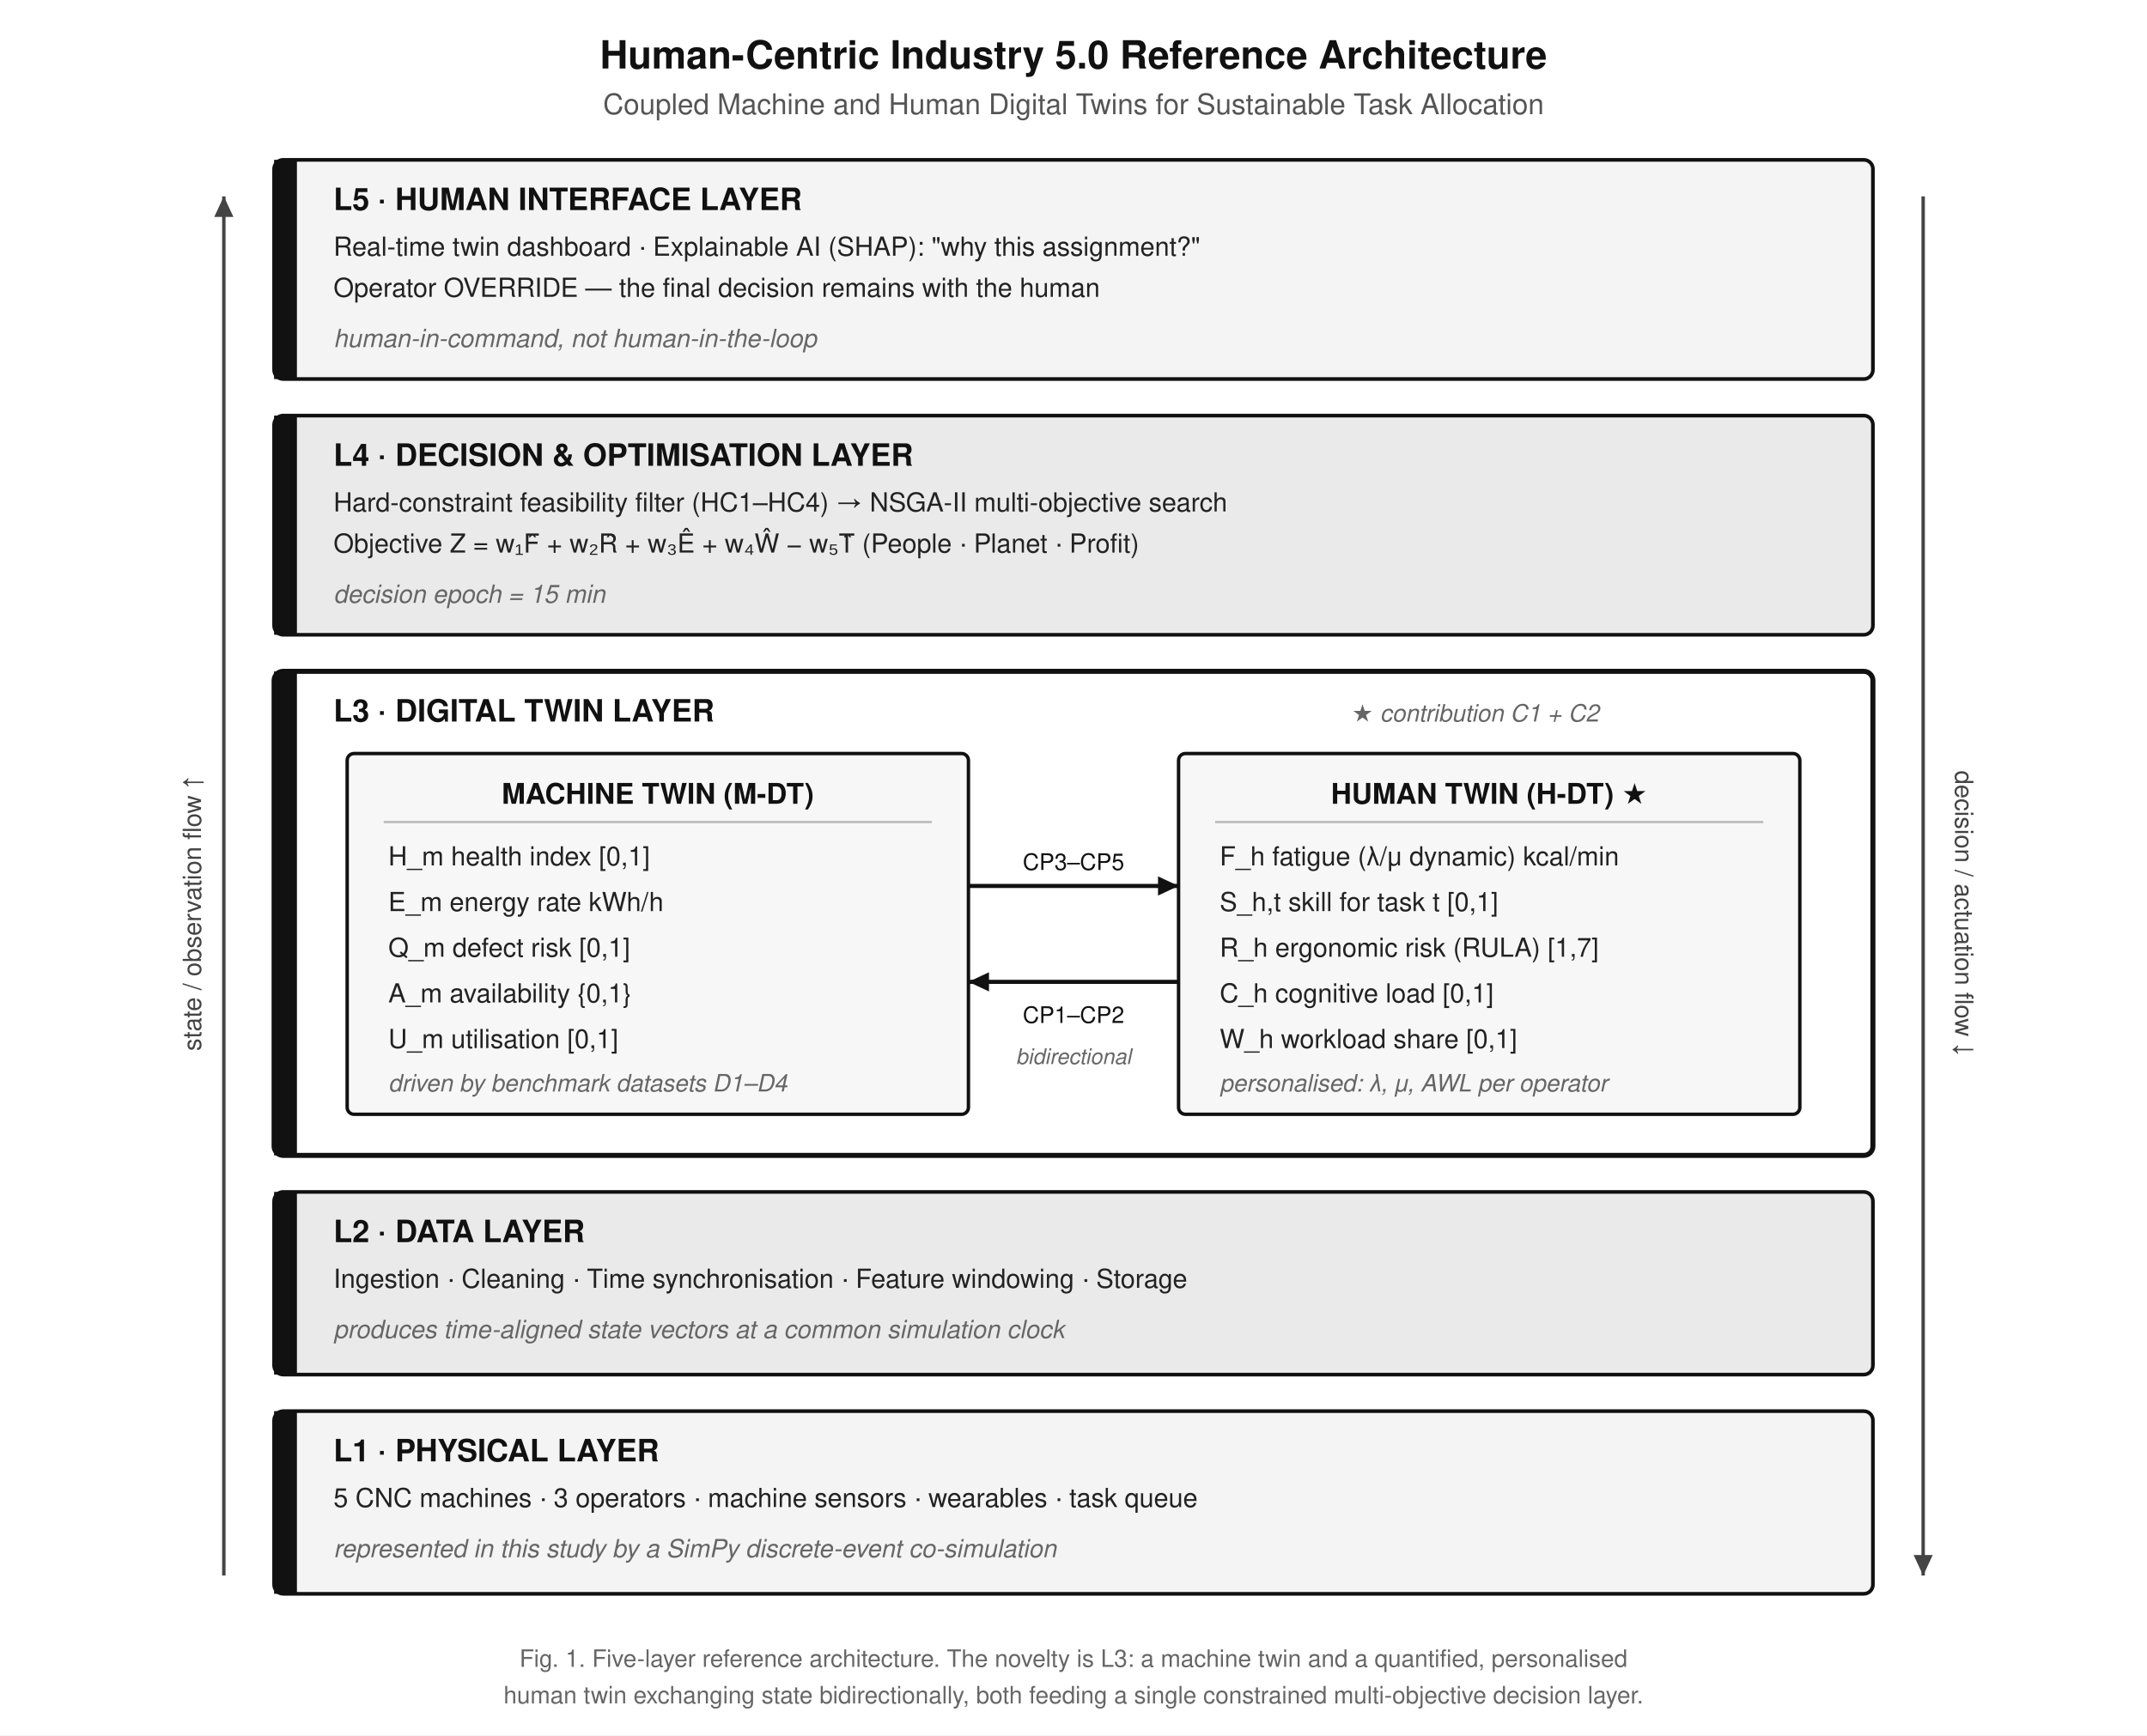
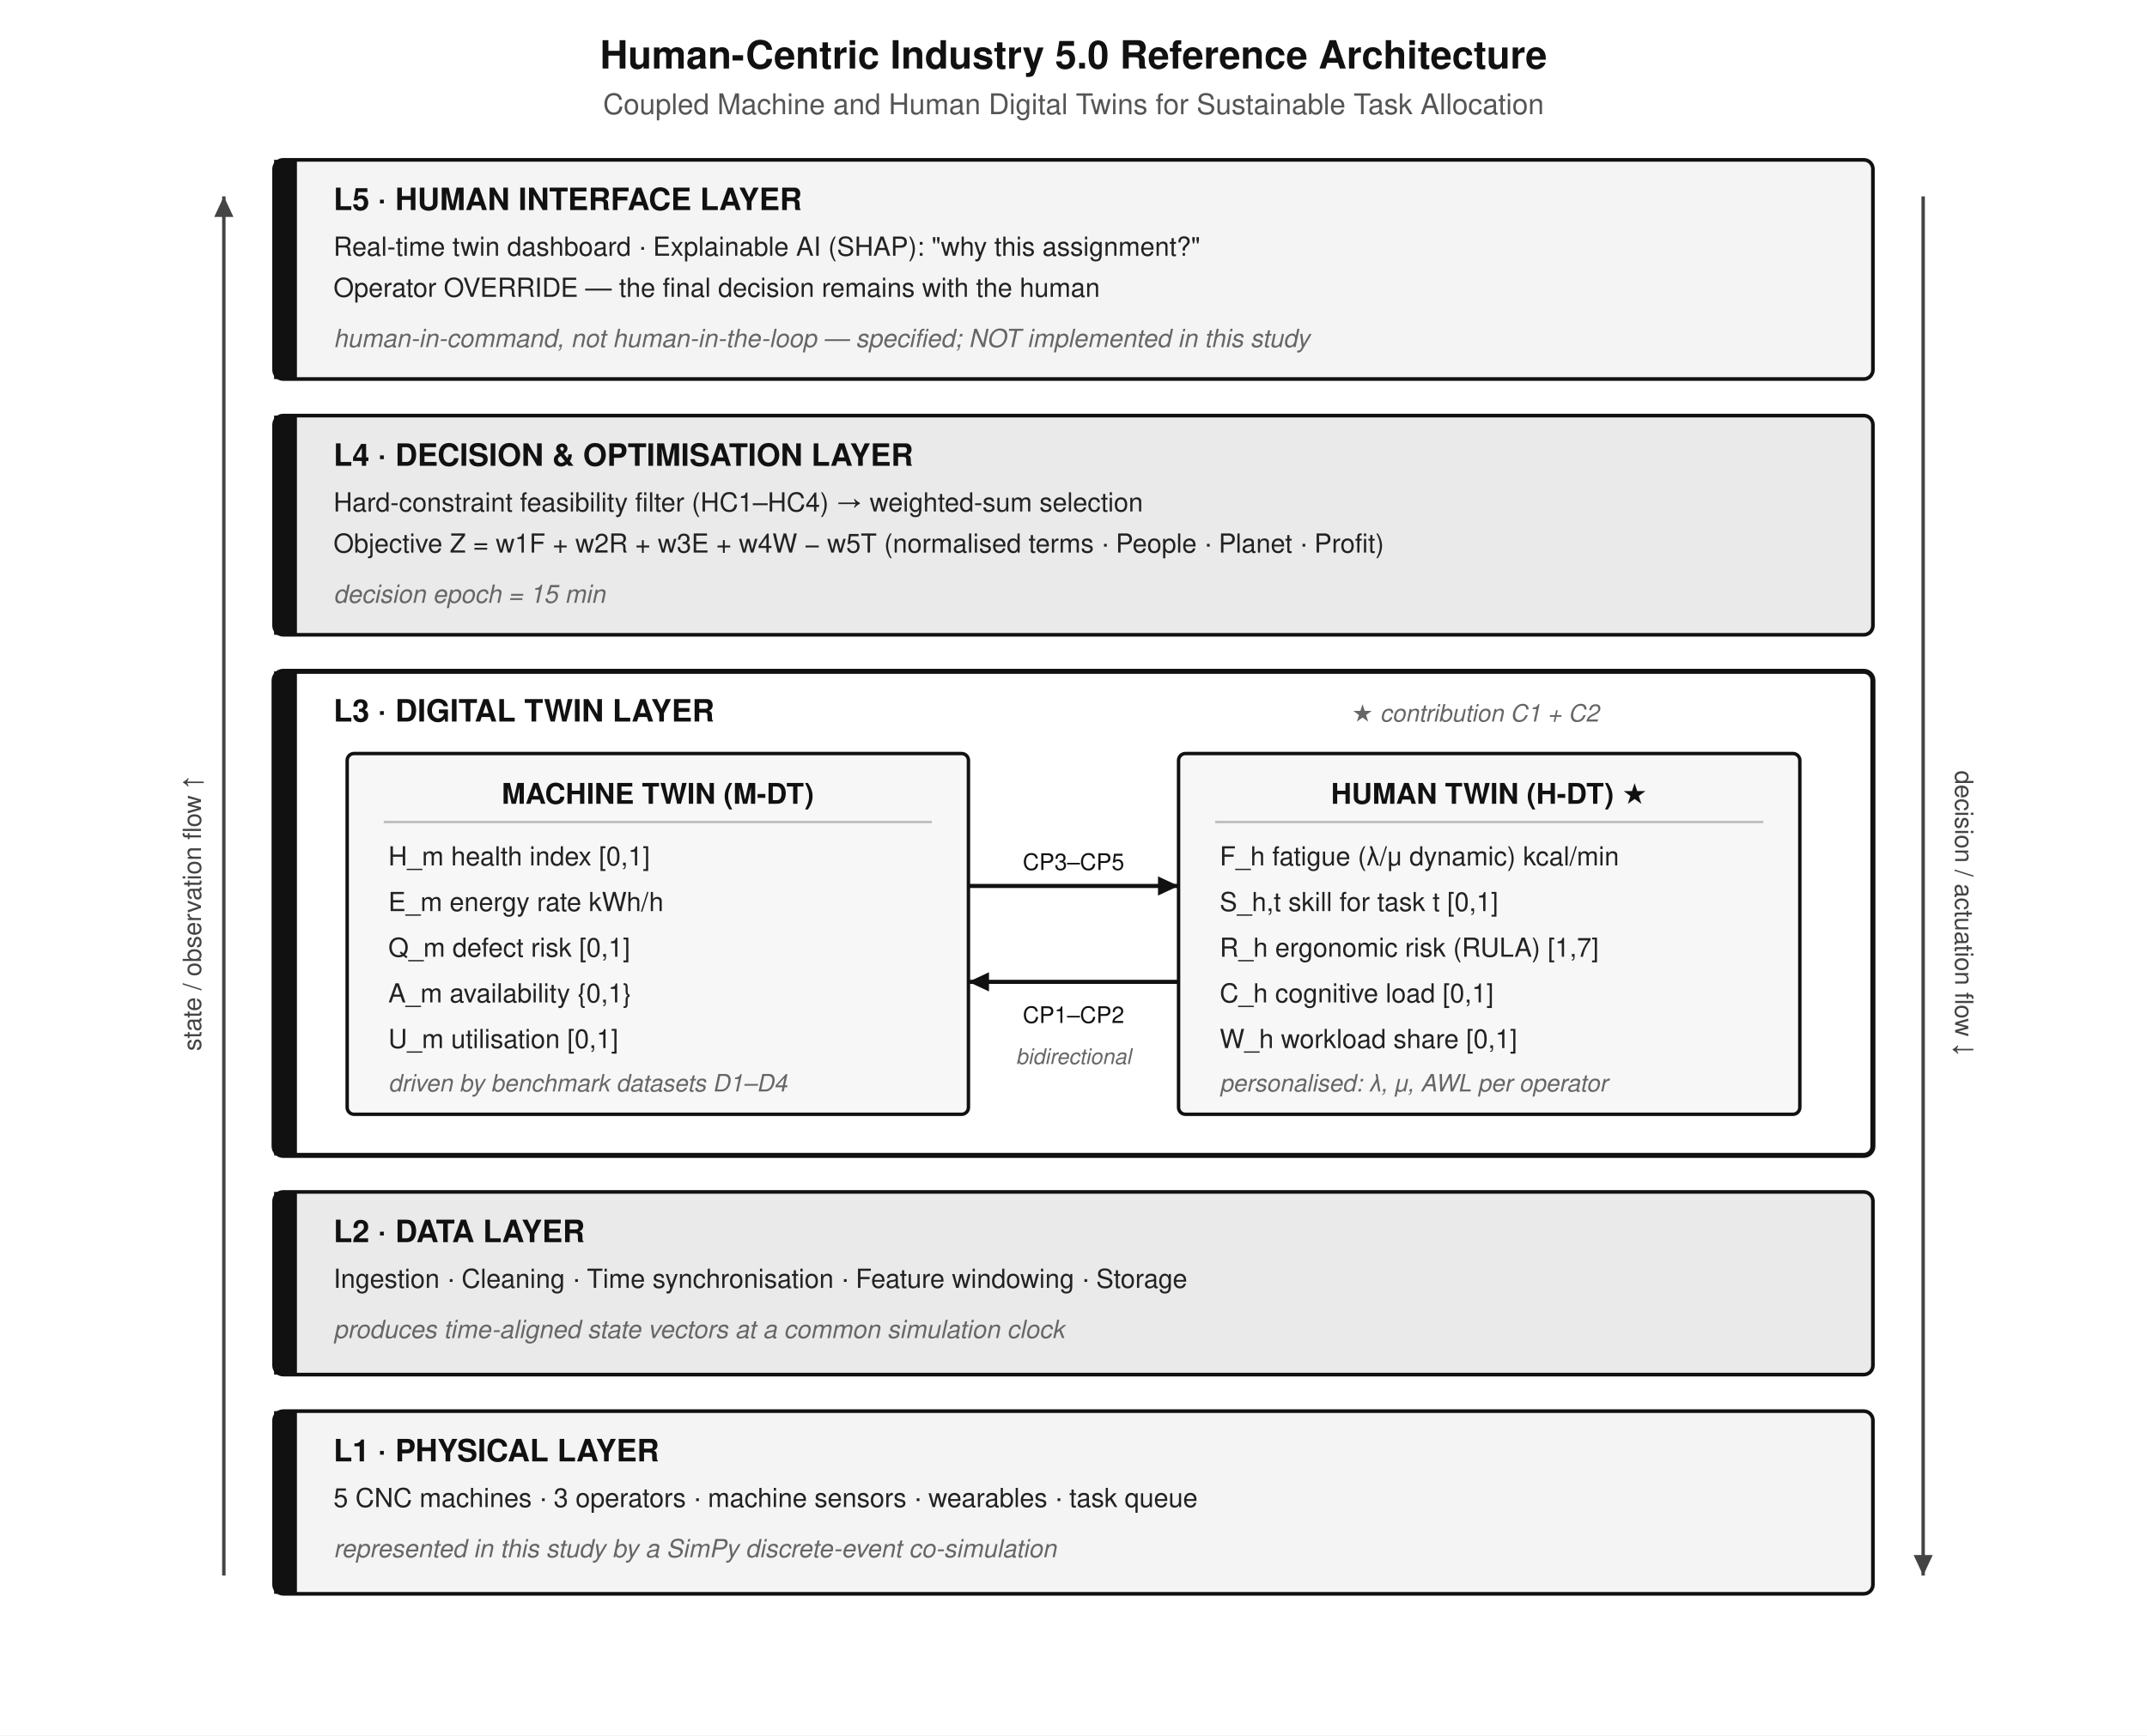
<svg xmlns="http://www.w3.org/2000/svg" viewBox="0 0 940 760" width="940" height="760" font-family="Helvetica, Arial, sans-serif">
  <defs>
    <marker id="ar" viewBox="0 0 10 10" refX="9" refY="5" markerWidth="7" markerHeight="7" orient="auto-start-reverse">
      <path d="M 0 0 L 10 5 L 0 10 z" fill="#111" />
    </marker>
    <marker id="arw" viewBox="0 0 10 10" refX="9" refY="5" markerWidth="6" markerHeight="6" orient="auto-start-reverse">
      <path d="M 0 0 L 10 5 L 0 10 z" fill="#444" />
    </marker>
  </defs>
  <rect width="940" height="760" fill="#ffffff" />
  <text x="470" y="30" text-anchor="middle" font-size="17" font-weight="bold" fill="#111">Human-Centric Industry 5.0 Reference Architecture</text>
  <text x="470" y="50" text-anchor="middle" font-size="12.5" fill="#555">Coupled Machine and Human Digital Twins for Sustainable Task Allocation</text>
  <rect x="120" y="70" width="700" height="96" fill="#f4f4f4" stroke="#111" stroke-width="1.6" rx="4" />
  <rect x="120" y="70" width="10" height="96" fill="#111" />
  <text x="146" y="92" font-size="13.5" font-weight="bold" fill="#111">L5 · HUMAN INTERFACE LAYER</text>
  <text x="146" y="112" font-size="11.5" fill="#222">Real-time twin dashboard   ·   Explainable AI (SHAP): "why this assignment?"</text>
  <text x="146" y="130" font-size="11.5" fill="#222">Operator OVERRIDE — the final decision remains with the human</text>
-   <text x="146" y="152" font-size="11" font-style="italic" fill="#666">human-in-command, not human-in-the-loop</text>
+   <text x="146" y="152" font-size="11" font-style="italic" fill="#666">human-in-command, not human-in-the-loop   —   specified; NOT implemented in this study</text>
  <rect x="120" y="182" width="700" height="96" fill="#eaeaea" stroke="#111" stroke-width="1.6" rx="4" />
  <rect x="120" y="182" width="10" height="96" fill="#111" />
  <text x="146" y="204" font-size="13.5" font-weight="bold" fill="#111">L4 · DECISION &amp; OPTIMISATION LAYER</text>
-   <text x="146" y="224" font-size="11.5" fill="#222">Hard-constraint feasibility filter (HC1–HC4)   →   NSGA-II multi-objective search</text>
-   <text x="146" y="242" font-size="11.5" fill="#222">Objective  Z = w₁F̂ + w₂R̂ + w₃Ê + w₄Ŵ − w₅T̂        (People · Planet · Profit)</text>
+   <text x="146" y="224" font-size="11.5" fill="#222">Hard-constraint feasibility filter (HC1–HC4)   →   weighted-sum selection</text>
+   <text x="146" y="242" font-size="11.5" fill="#222">Objective  Z = w1F + w2R + w3E + w4W − w5T    (normalised terms · People · Planet · Profit)</text>
  <text x="146" y="264" font-size="11" font-style="italic" fill="#666">decision epoch = 15 min</text>
  <rect x="120" y="294" width="700" height="212" fill="#ffffff" stroke="#111" stroke-width="2.2" rx="4" />
  <rect x="120" y="294" width="10" height="212" fill="#111" />
  <text x="146" y="316" font-size="13.5" font-weight="bold" fill="#111">L3 · DIGITAL TWIN LAYER</text>
  <text x="700" y="316" font-size="10.5" font-style="italic" fill="#666" text-anchor="end">★ contribution C1 + C2</text>
  <rect x="152" y="330" width="272" height="158" fill="#f7f7f7" stroke="#111" stroke-width="1.5" rx="3" />
  <text x="288" y="352" text-anchor="middle" font-size="12.5" font-weight="bold" fill="#111">MACHINE TWIN  (M-DT)</text>
  <line x1="168" y1="360" x2="408" y2="360" stroke="#bbb" stroke-width="1" />
  <text x="170" y="379" font-size="11.5" fill="#222">H_m   health index          [0,1]</text>
  <text x="170" y="399" font-size="11.5" fill="#222">E_m   energy rate           kWh/h</text>
  <text x="170" y="419" font-size="11.5" fill="#222">Q_m   defect risk           [0,1]</text>
  <text x="170" y="439" font-size="11.5" fill="#222">A_m   availability          {0,1}</text>
  <text x="170" y="459" font-size="11.5" fill="#222">U_m   utilisation           [0,1]</text>
  <text x="170" y="478" font-size="10.5" font-style="italic" fill="#666">driven by benchmark datasets D1–D4</text>
  <rect x="516" y="330" width="272" height="158" fill="#f7f7f7" stroke="#111" stroke-width="1.5" rx="3" />
  <text x="652" y="352" text-anchor="middle" font-size="12.5" font-weight="bold" fill="#111">HUMAN TWIN  (H-DT)  ★</text>
  <line x1="532" y1="360" x2="772" y2="360" stroke="#bbb" stroke-width="1" />
  <text x="534" y="379" font-size="11.5" fill="#222">F_h   fatigue (λ/μ dynamic) kcal/min</text>
  <text x="534" y="399" font-size="11.5" fill="#222">S_h,t skill for task t       [0,1]</text>
  <text x="534" y="419" font-size="11.5" fill="#222">R_h   ergonomic risk (RULA)  [1,7]</text>
  <text x="534" y="439" font-size="11.5" fill="#222">C_h   cognitive load         [0,1]</text>
  <text x="534" y="459" font-size="11.5" fill="#222">W_h   workload share         [0,1]</text>
  <text x="534" y="478" font-size="10.5" font-style="italic" fill="#666">personalised: λ, μ, AWL per operator</text>
  <line x1="424" y1="388" x2="516" y2="388" stroke="#111" stroke-width="1.8" />
  <line x1="516" y1="430" x2="424" y2="430" stroke="#111" stroke-width="1.8" />
  <text x="470" y="381" text-anchor="middle" font-size="10" fill="#111">CP3–CP5</text>
  <text x="470" y="448" text-anchor="middle" font-size="10" fill="#111">CP1–CP2</text>
  <text x="470" y="466" text-anchor="middle" font-size="9.5" font-style="italic" fill="#666">bidirectional</text>
  <rect x="120" y="522" width="700" height="80" fill="#eaeaea" stroke="#111" stroke-width="1.6" rx="4" />
  <rect x="120" y="522" width="10" height="80" fill="#111" />
  <text x="146" y="544" font-size="13.5" font-weight="bold" fill="#111">L2 · DATA LAYER</text>
  <text x="146" y="564" font-size="11.5" fill="#222">Ingestion  ·  Cleaning  ·  Time synchronisation  ·  Feature windowing  ·  Storage</text>
  <text x="146" y="586" font-size="11" font-style="italic" fill="#666">produces time-aligned state vectors at a common simulation clock</text>
  <rect x="120" y="618" width="700" height="80" fill="#f4f4f4" stroke="#111" stroke-width="1.6" rx="4" />
  <rect x="120" y="618" width="10" height="80" fill="#111" />
  <text x="146" y="640" font-size="13.5" font-weight="bold" fill="#111">L1 · PHYSICAL LAYER</text>
  <text x="146" y="660" font-size="11.5" fill="#222">5 CNC machines  ·  3 operators  ·  machine sensors  ·  wearables  ·  task queue</text>
  <text x="146" y="682" font-size="11" font-style="italic" fill="#666">represented in this study by a SimPy discrete-event co-simulation</text>
  <line x1="98" y1="690" x2="98" y2="86" stroke="#444" stroke-width="1.5" />
  <text x="88" y="400" font-size="11" fill="#444" text-anchor="middle" transform="rotate(-90 88 400)">state / observation flow  ↑</text>
  <line x1="842" y1="86" x2="842" y2="690" stroke="#444" stroke-width="1.5" />
  <text x="856" y="400" font-size="11" fill="#444" text-anchor="middle" transform="rotate(90 856 400)">decision / actuation flow  ↓</text>
-   <text x="470" y="730" text-anchor="middle" font-size="10.5" fill="#666">Fig. 1.  Five-layer reference architecture. The novelty is L3: a machine twin and a quantified, personalised</text>
-   <text x="470" y="746" text-anchor="middle" font-size="10.5" fill="#666">human twin exchanging state bidirectionally, both feeding a single constrained multi-objective decision layer.</text>
  <polygon points="516.0,388.0 507.0,392.2 507.0,383.8" fill="#111" />
  <polygon points="424.0,430.0 433.0,425.8 433.0,434.2" fill="#111" />
  <polygon points="98.0,86.0 102.2,95.0 93.8,95.0" fill="#444" />
  <polygon points="842.0,690.0 837.8,681.0 846.2,681.0" fill="#444" />
</svg>
